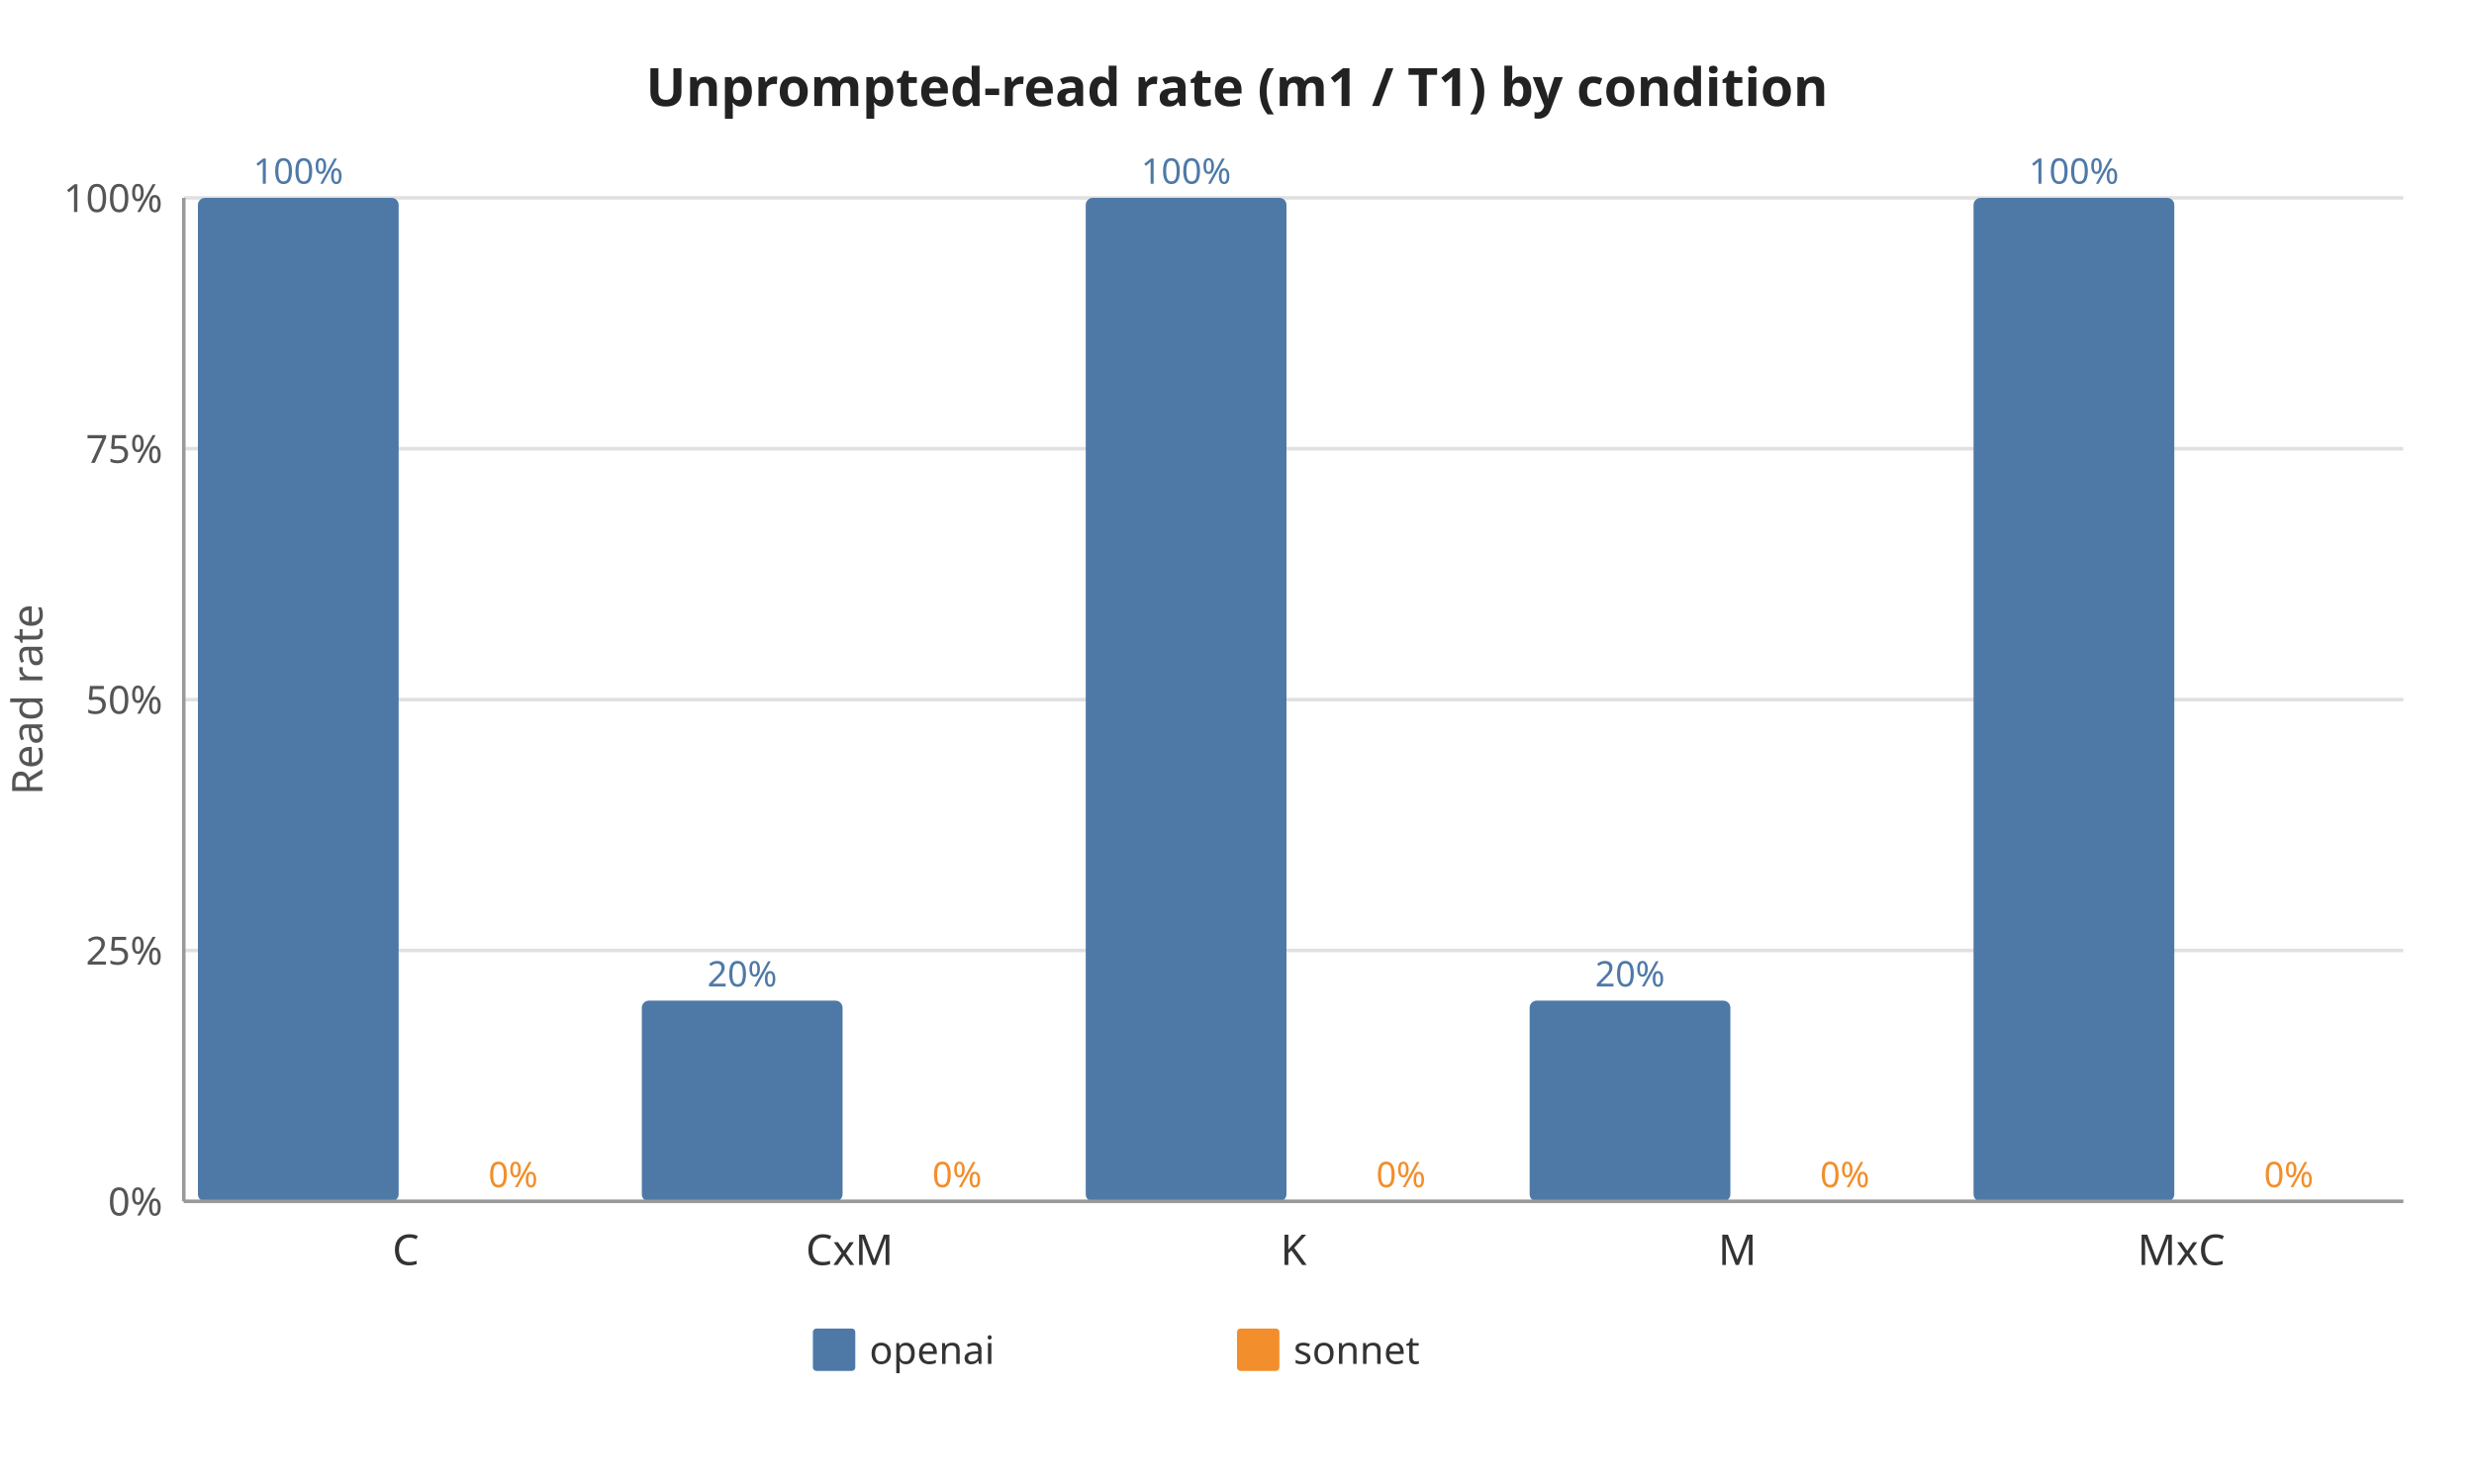
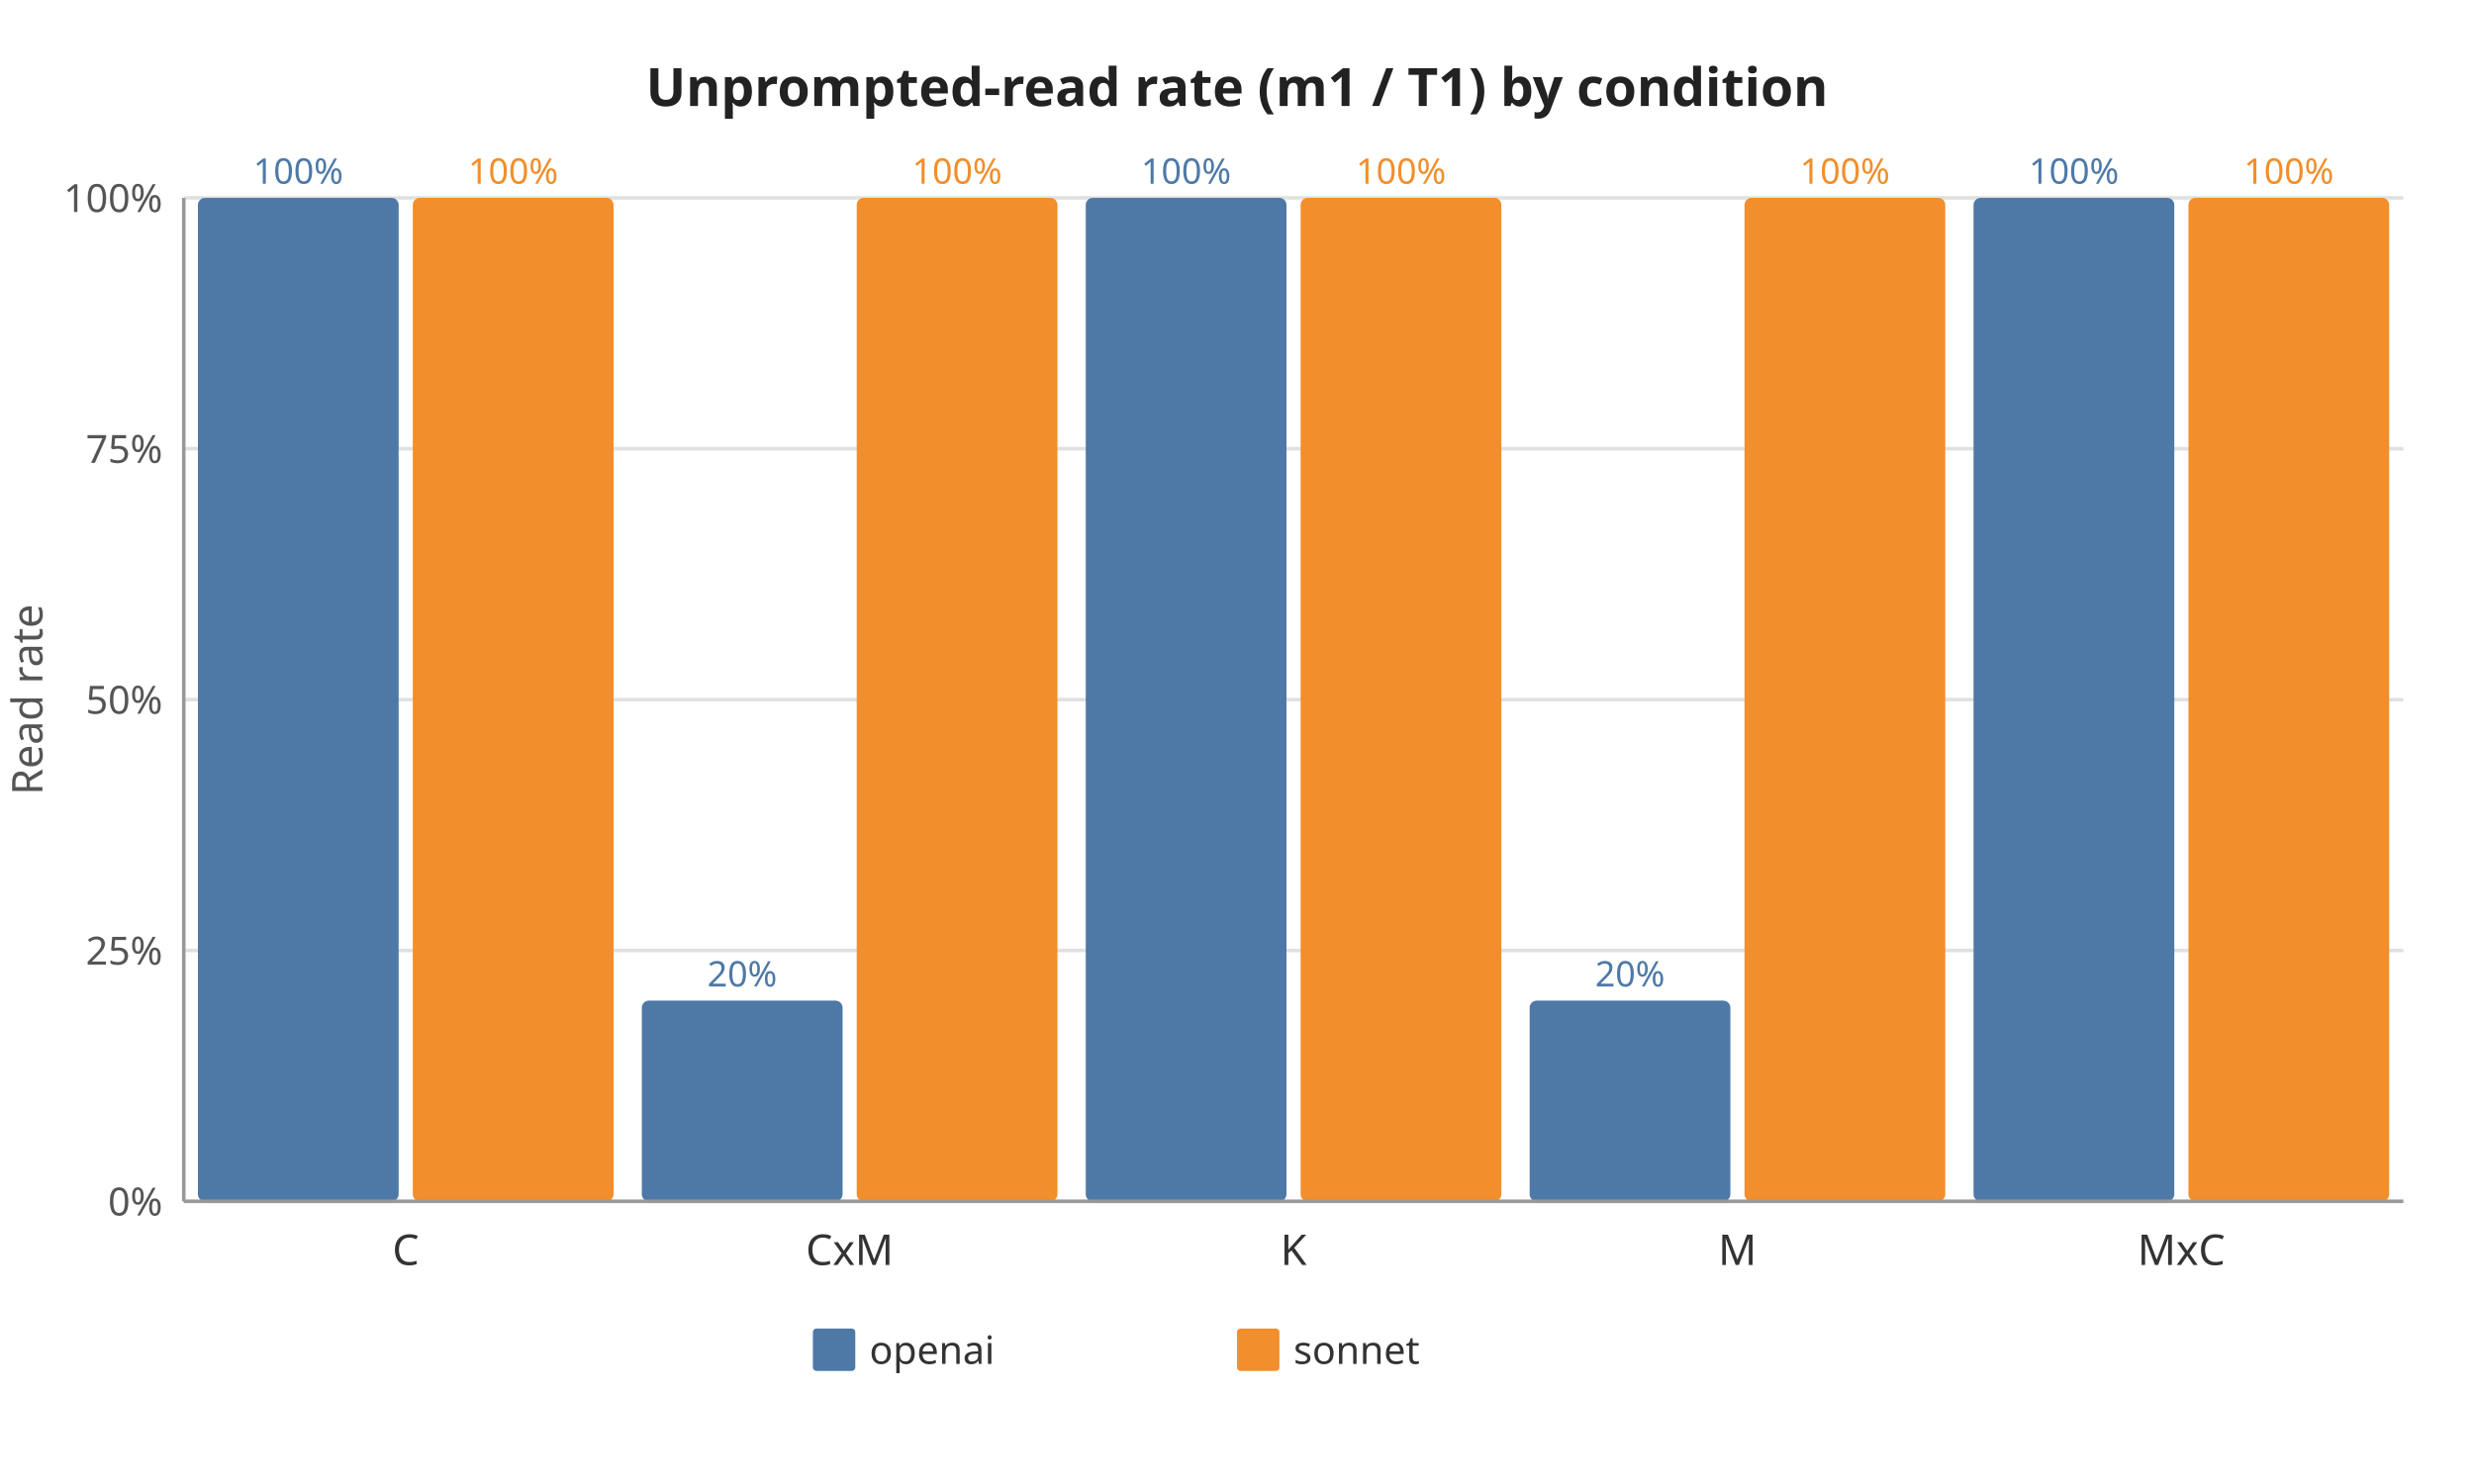
<svg xmlns="http://www.w3.org/2000/svg" viewBox="0 0 700 420" width="700" height="420" font-family="sans-serif">
  <rect width="700" height="420" fill="#fff" />
  <text x="350" y="30" text-anchor="middle" font-size="15" font-weight="bold" fill="#222">Unprompted-read rate (m1 / T1) by condition</text>
  <g transform="translate(52,56)">
    <line x1="0" y1="284" x2="628" y2="284" stroke="#e0e0e0" stroke-width="1" />
    <text x="-6" y="288" text-anchor="end" font-size="11" fill="#555">0%</text>
    <line x1="0" y1="213" x2="628" y2="213" stroke="#e0e0e0" stroke-width="1" />
    <text x="-6" y="217" text-anchor="end" font-size="11" fill="#555">25%</text>
    <line x1="0" y1="142" x2="628" y2="142" stroke="#e0e0e0" stroke-width="1" />
    <text x="-6" y="146" text-anchor="end" font-size="11" fill="#555">50%</text>
    <line x1="0" y1="71" x2="628" y2="71" stroke="#e0e0e0" stroke-width="1" />
    <text x="-6" y="75" text-anchor="end" font-size="11" fill="#555">75%</text>
    <line x1="0" y1="0" x2="628" y2="0" stroke="#e0e0e0" stroke-width="1" />
    <text x="-6" y="4" text-anchor="end" font-size="11" fill="#555">100%</text>
    <text transform="rotate(-90)" x="-142" y="-40" text-anchor="middle" font-size="12" fill="#555">Read rate</text>
    <rect x="4.0" y="0.0" width="56.8" height="284.0" fill="#4e79a7" rx="2" />
    <text x="32.4" y="-4.0" text-anchor="middle" font-size="10" fill="#4e79a7">100%</text>
-     <rect x="64.8" y="284.0" width="56.8" height="0.0" fill="#f28e2b" rx="2" />
-     <text x="93.2" y="280.0" text-anchor="middle" font-size="10" fill="#f28e2b">0%</text>
+     <rect x="64.8" y="0.0" width="56.8" height="284.0" fill="#f28e2b" rx="2" />
+     <text x="93.2" y="-4.0" text-anchor="middle" font-size="10" fill="#f28e2b">100%</text>
    <text x="62.8" y="302" text-anchor="middle" font-size="12" fill="#333">C</text>
    <rect x="129.6" y="227.2" width="56.8" height="56.8" fill="#4e79a7" rx="2" />
    <text x="158.0" y="223.2" text-anchor="middle" font-size="10" fill="#4e79a7">20%</text>
-     <rect x="190.4" y="284.0" width="56.8" height="0.0" fill="#f28e2b" rx="2" />
-     <text x="218.8" y="280.0" text-anchor="middle" font-size="10" fill="#f28e2b">0%</text>
+     <rect x="190.4" y="0.0" width="56.8" height="284.0" fill="#f28e2b" rx="2" />
+     <text x="218.8" y="-4.0" text-anchor="middle" font-size="10" fill="#f28e2b">100%</text>
    <text x="188.4" y="302" text-anchor="middle" font-size="12" fill="#333">CxM</text>
    <rect x="255.2" y="0.0" width="56.8" height="284.0" fill="#4e79a7" rx="2" />
    <text x="283.6" y="-4.0" text-anchor="middle" font-size="10" fill="#4e79a7">100%</text>
-     <rect x="316.0" y="284.0" width="56.8" height="0.0" fill="#f28e2b" rx="2" />
-     <text x="344.4" y="280.0" text-anchor="middle" font-size="10" fill="#f28e2b">0%</text>
+     <rect x="316.0" y="0.0" width="56.8" height="284.0" fill="#f28e2b" rx="2" />
+     <text x="344.4" y="-4.0" text-anchor="middle" font-size="10" fill="#f28e2b">100%</text>
    <text x="314.0" y="302" text-anchor="middle" font-size="12" fill="#333">K</text>
    <rect x="380.8" y="227.2" width="56.8" height="56.8" fill="#4e79a7" rx="2" />
    <text x="409.2" y="223.2" text-anchor="middle" font-size="10" fill="#4e79a7">20%</text>
-     <rect x="441.6" y="284.0" width="56.8" height="0.0" fill="#f28e2b" rx="2" />
-     <text x="470.0" y="280.0" text-anchor="middle" font-size="10" fill="#f28e2b">0%</text>
+     <rect x="441.6" y="0.0" width="56.8" height="284.0" fill="#f28e2b" rx="2" />
+     <text x="470.0" y="-4.0" text-anchor="middle" font-size="10" fill="#f28e2b">100%</text>
    <text x="439.6" y="302" text-anchor="middle" font-size="12" fill="#333">M</text>
    <rect x="506.4" y="0.0" width="56.8" height="284.0" fill="#4e79a7" rx="2" />
    <text x="534.8" y="-4.0" text-anchor="middle" font-size="10" fill="#4e79a7">100%</text>
-     <rect x="567.2" y="284.0" width="56.8" height="0.0" fill="#f28e2b" rx="2" />
-     <text x="595.6" y="280.0" text-anchor="middle" font-size="10" fill="#f28e2b">0%</text>
+     <rect x="567.2" y="0.0" width="56.8" height="284.0" fill="#f28e2b" rx="2" />
+     <text x="595.6" y="-4.0" text-anchor="middle" font-size="10" fill="#f28e2b">100%</text>
    <text x="565.2" y="302" text-anchor="middle" font-size="12" fill="#333">MxC</text>
    <line x1="0" y1="0" x2="0" y2="284" stroke="#999" stroke-width="1" />
    <line x1="0" y1="284" x2="628" y2="284" stroke="#999" stroke-width="1" />
  </g>
  <rect x="230" y="376" width="12" height="12" fill="#4e79a7" rx="1" />
  <text x="246" y="386" font-size="11" fill="#333">openai</text>
  <rect x="350" y="376" width="12" height="12" fill="#f28e2b" rx="1" />
  <text x="366" y="386" font-size="11" fill="#333">sonnet</text>
</svg>
